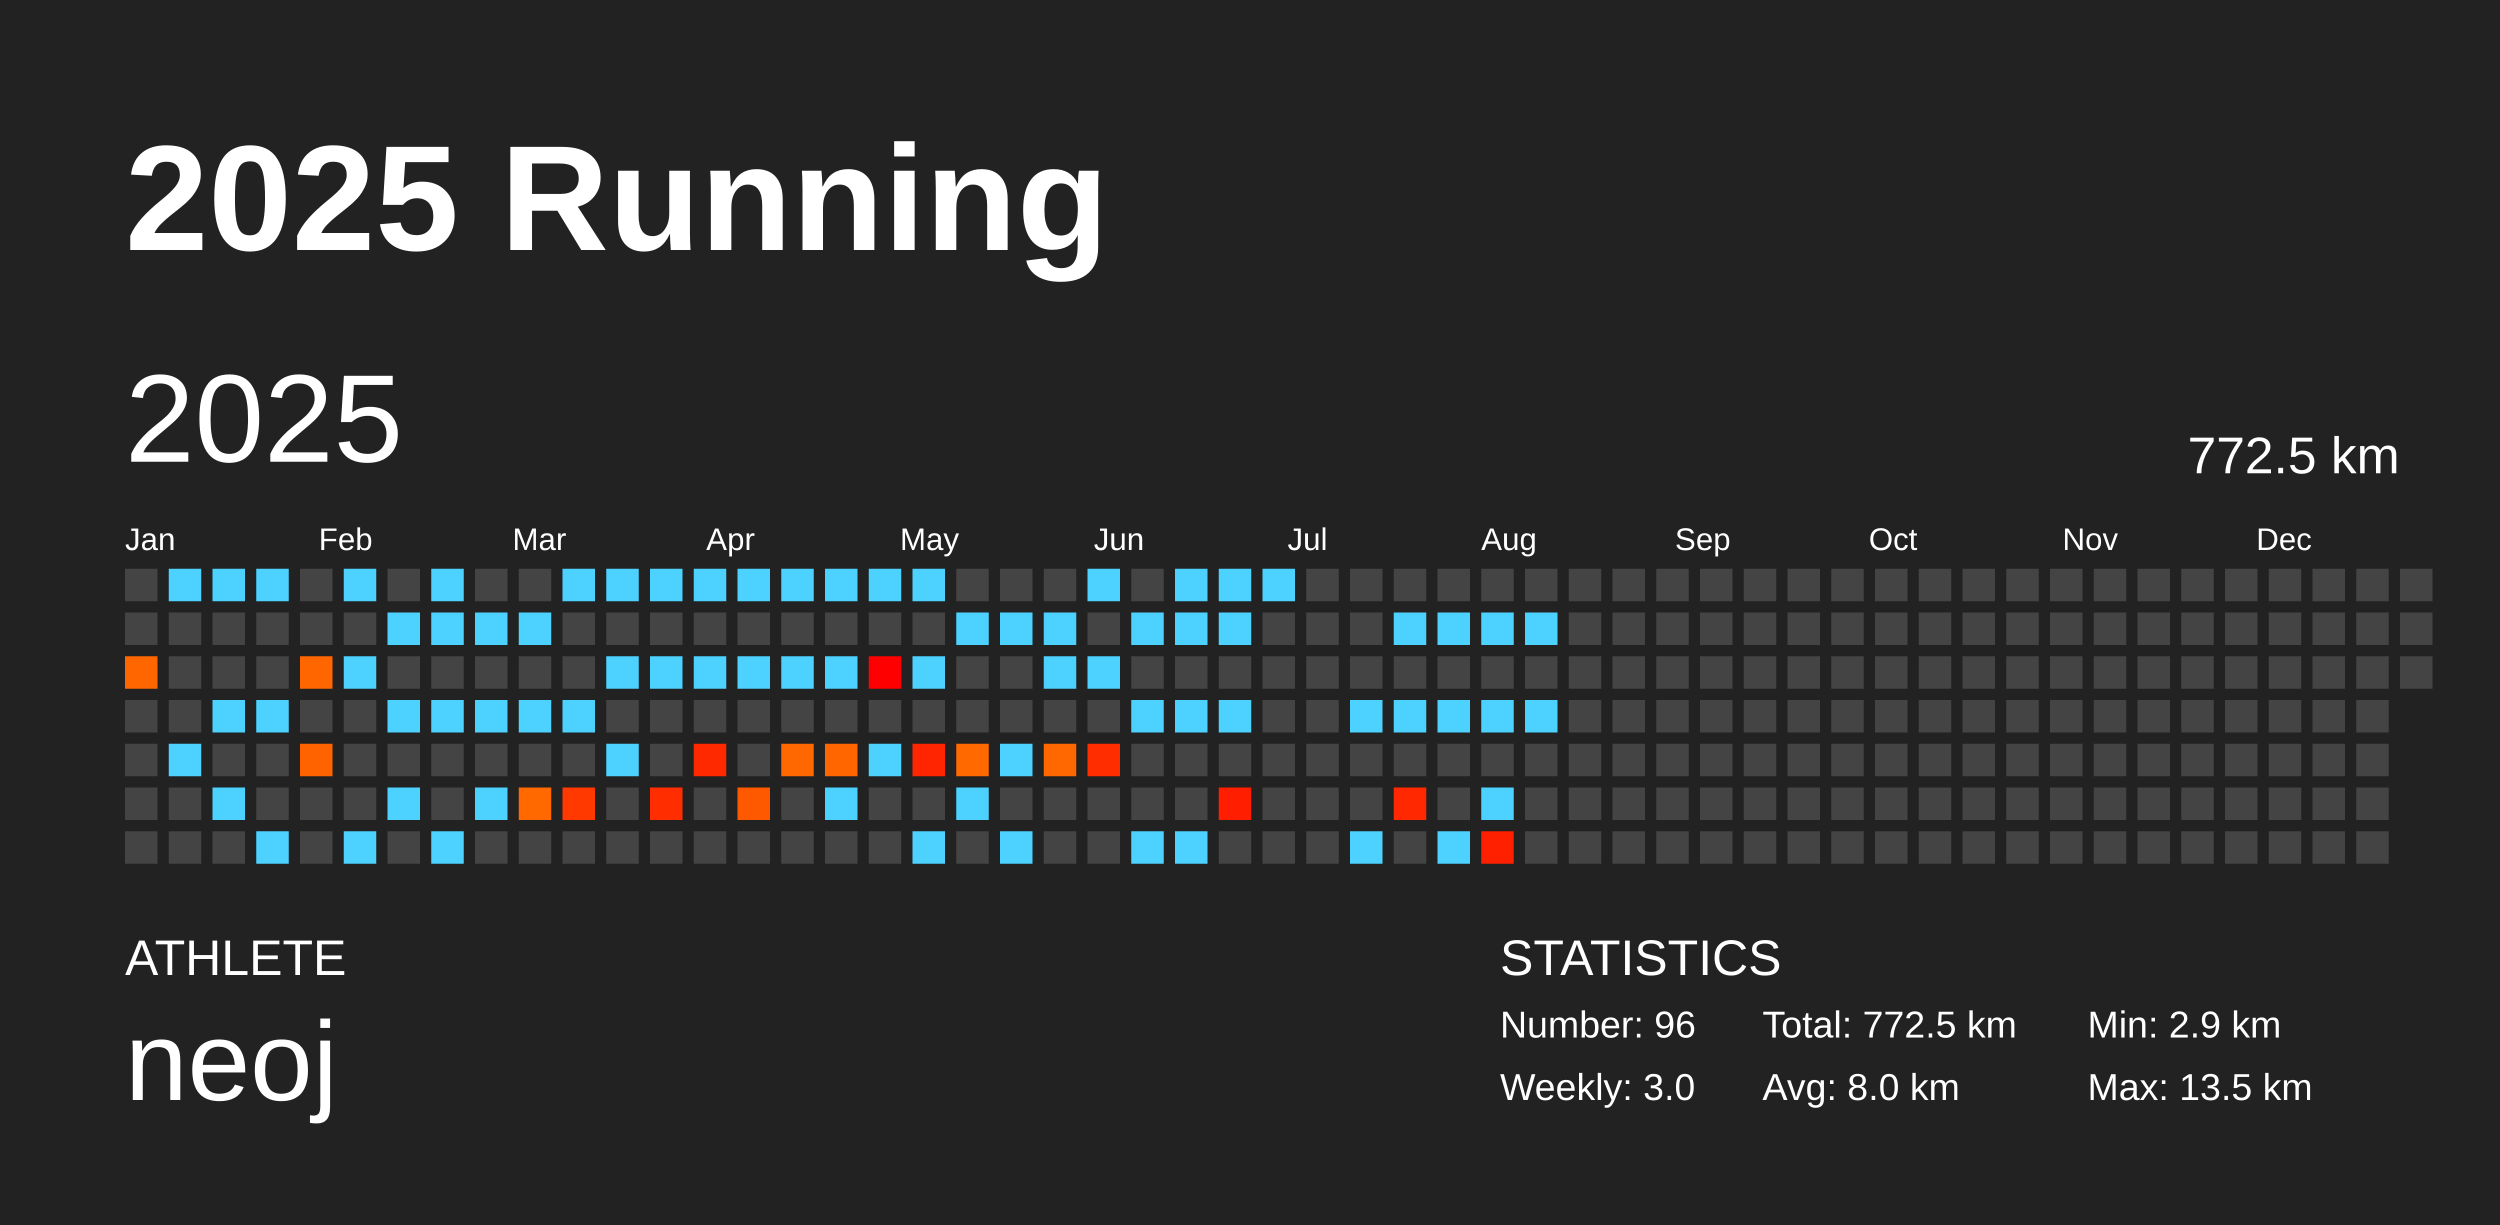
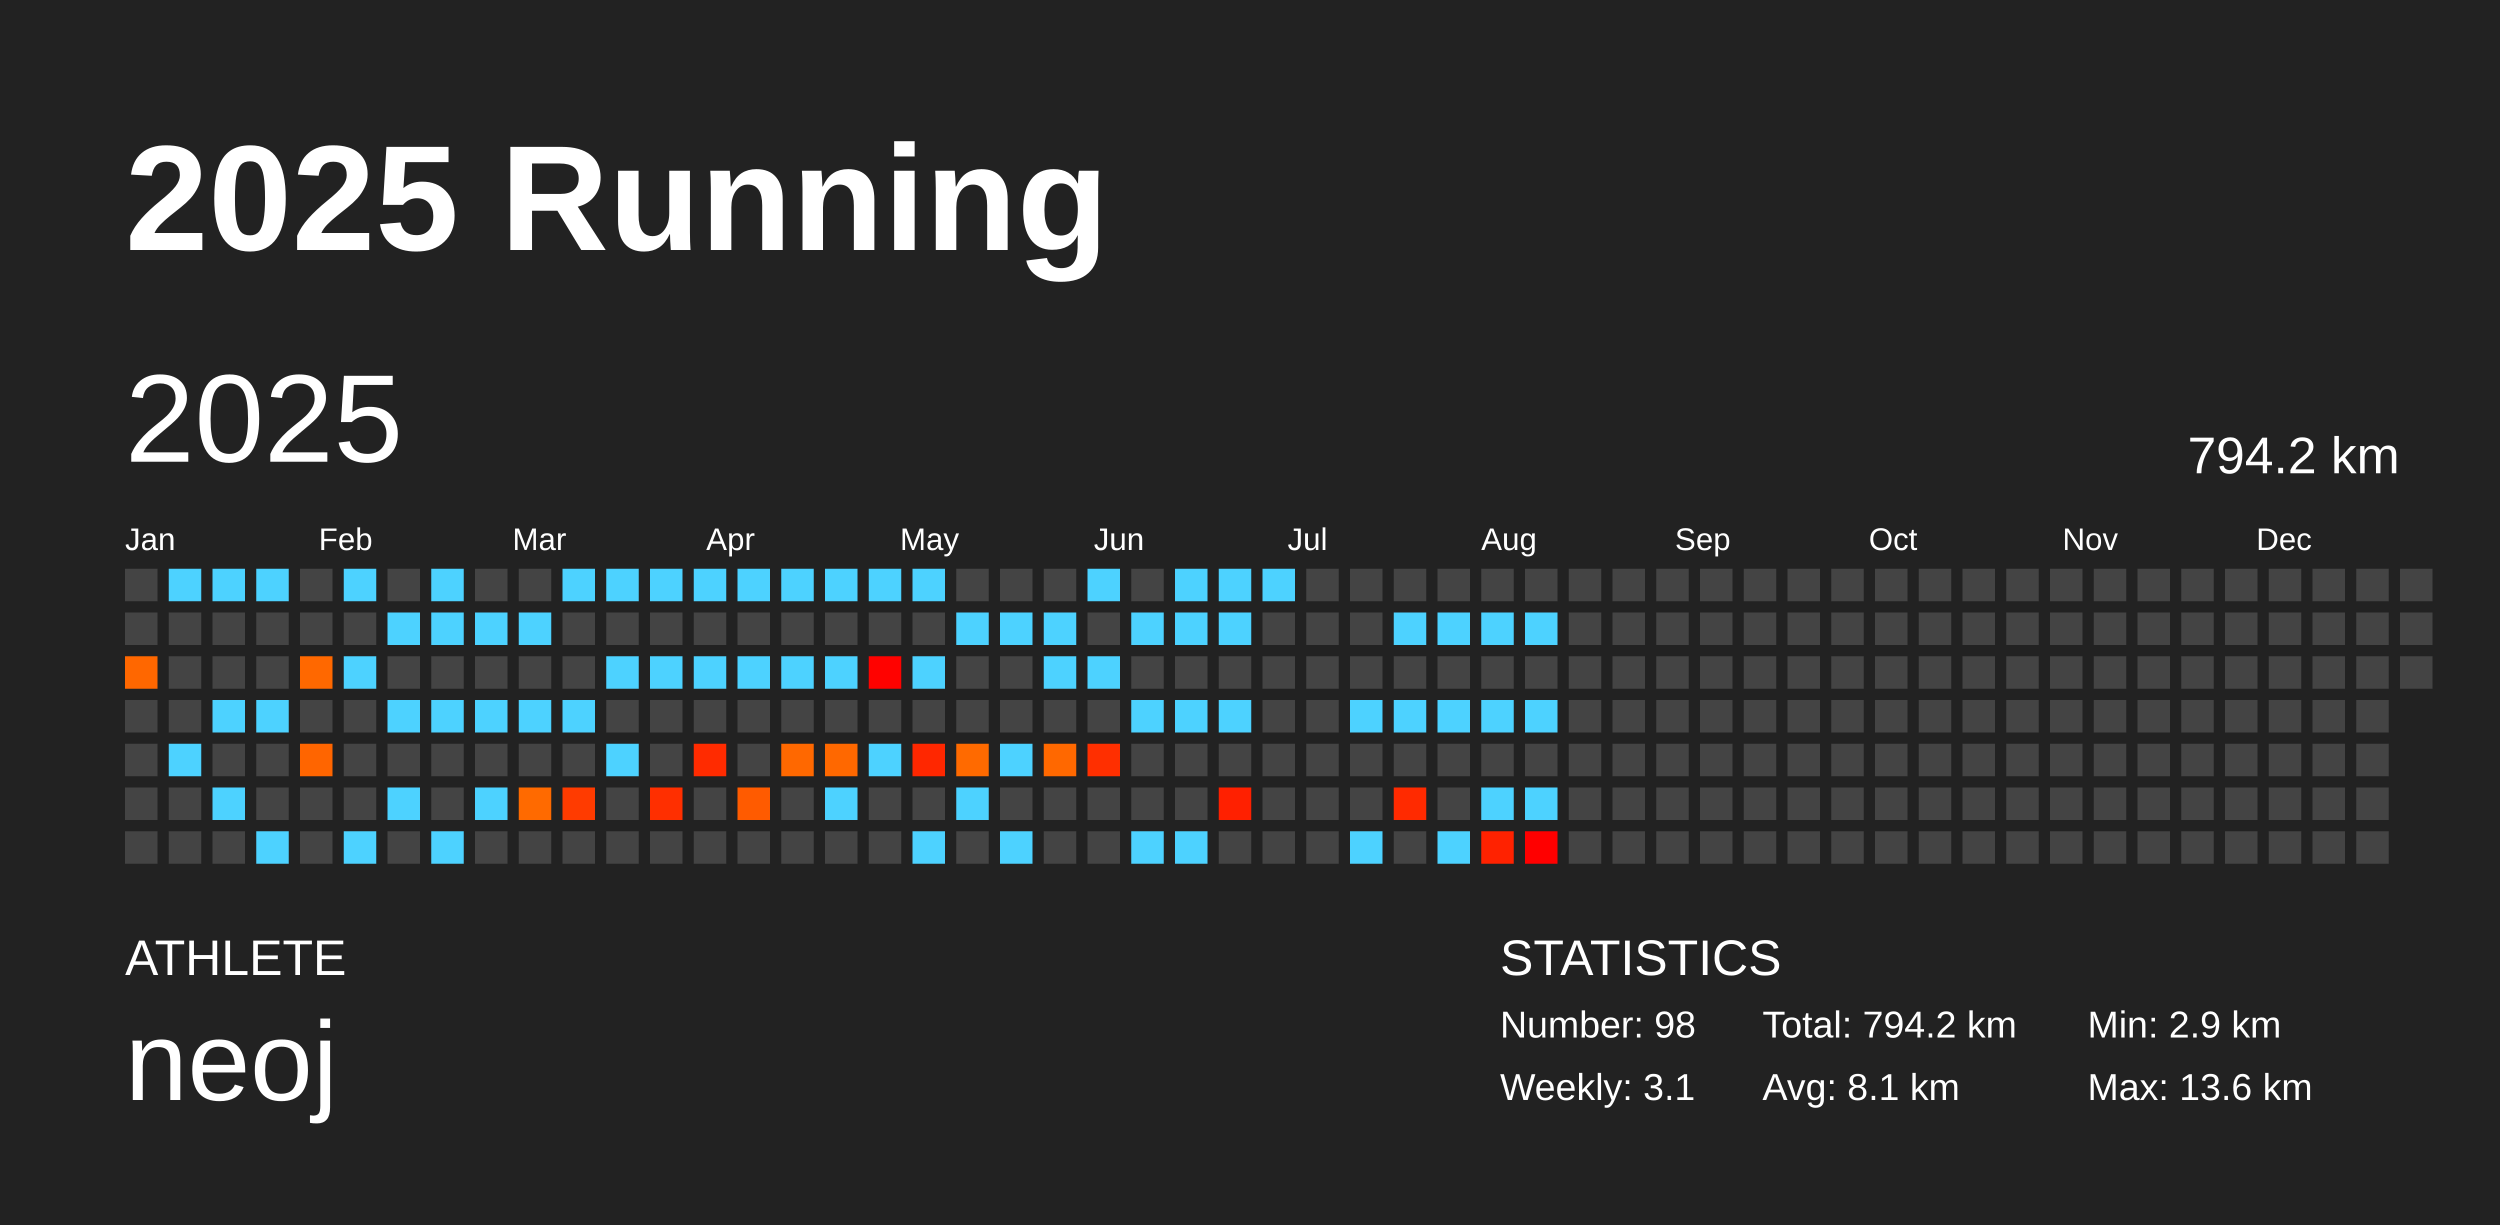
<svg xmlns="http://www.w3.org/2000/svg" baseProfile="full" height="98mm" version="1.1" viewBox="0,0,200,98" width="200mm">
  <defs />
  <rect fill="#222222" height="98" width="200" x="0" y="0" />
  <text fill="#FFFFFF" style="font-size:12px; font-family:Arial; font-weight:bold;" x="10" y="20">2025 Running</text>
  <text fill="#FFFFFF" style="font-size:4px; font-family:Arial" x="10" y="78">ATHLETE</text>
  <text fill="#FFFFFF" style="font-size:9px; font-family:Arial" x="10" y="88">neoj</text>
  <text fill="#FFFFFF" style="font-size:4px; font-family:Arial" x="120" y="78">STATISTICS</text>
-   <text fill="#FFFFFF" style="font-size:3px; font-family:Arial" x="120" y="83">Number: 96</text>
-   <text fill="#FFFFFF" style="font-size:3px; font-family:Arial" x="120" y="88">Weekly: 3.0</text>
-   <text fill="#FFFFFF" style="font-size:3px; font-family:Arial" x="141" y="83">Total: 772.5 km</text>
-   <text fill="#FFFFFF" style="font-size:3px; font-family:Arial" x="141" y="88">Avg: 8.0 km</text>
+   <text fill="#FFFFFF" style="font-size:3px; font-family:Arial" x="120" y="83">Number: 98</text>
+   <text fill="#FFFFFF" style="font-size:3px; font-family:Arial" x="120" y="88">Weekly: 3.1</text>
+   <text fill="#FFFFFF" style="font-size:3px; font-family:Arial" x="141" y="83">Total: 794.2 km</text>
+   <text fill="#FFFFFF" style="font-size:3px; font-family:Arial" x="141" y="88">Avg: 8.1 km</text>
  <text fill="#FFFFFF" style="font-size:3px; font-family:Arial" x="167" y="83">Min: 2.9 km</text>
-   <text fill="#FFFFFF" style="font-size:3px; font-family:Arial" x="167" y="88">Max: 13.5 km</text>
+   <text fill="#FFFFFF" style="font-size:3px; font-family:Arial" x="167" y="88">Max: 13.6 km</text>
  <text dominant-baseline="hanging" fill="#FFFFFF" style="font-size:10.0px; font-family:Arial;" x="10" y="30">2025</text>
-   <text dominant-baseline="hanging" fill="#FFFFFF" style="font-size:4.125px; font-family:Arial;" x="175" y="35">772.5 km</text>
+   <text dominant-baseline="hanging" fill="#FFFFFF" style="font-size:4.125px; font-family:Arial;" x="175" y="35">794.2 km</text>
  <text fill="#FFFFFF" style="font-size:2.5px; font-family:Arial" x="10.0" y="44">Jan</text>
  <text fill="#FFFFFF" style="font-size:2.5px; font-family:Arial" x="25.5" y="44">Feb</text>
  <text fill="#FFFFFF" style="font-size:2.5px; font-family:Arial" x="41.0" y="44">Mar</text>
  <text fill="#FFFFFF" style="font-size:2.5px; font-family:Arial" x="56.5" y="44">Apr</text>
  <text fill="#FFFFFF" style="font-size:2.5px; font-family:Arial" x="72.0" y="44">May</text>
  <text fill="#FFFFFF" style="font-size:2.5px; font-family:Arial" x="87.5" y="44">Jun</text>
  <text fill="#FFFFFF" style="font-size:2.5px; font-family:Arial" x="103.0" y="44">Jul</text>
  <text fill="#FFFFFF" style="font-size:2.5px; font-family:Arial" x="118.5" y="44">Aug</text>
  <text fill="#FFFFFF" style="font-size:2.5px; font-family:Arial" x="134.0" y="44">Sep</text>
  <text fill="#FFFFFF" style="font-size:2.5px; font-family:Arial" x="149.5" y="44">Oct</text>
  <text fill="#FFFFFF" style="font-size:2.5px; font-family:Arial" x="165.0" y="44">Nov</text>
  <text fill="#FFFFFF" style="font-size:2.5px; font-family:Arial" x="180.5" y="44">Dec</text>
  <rect fill="#444444" height="2.6" width="2.6" x="10.0" y="45.5" />
  <rect fill="#444444" height="2.6" width="2.6" x="10.0" y="49.0" />
-   <rect fill="#ff6600" height="2.6" width="2.6" x="10.0" y="52.5" />
+   <rect fill="#ff6700" height="2.6" width="2.6" x="10.0" y="52.5" />
  <rect fill="#444444" height="2.6" width="2.6" x="10.0" y="56.0" />
  <rect fill="#444444" height="2.6" width="2.6" x="10.0" y="59.5" />
  <rect fill="#444444" height="2.6" width="2.6" x="10.0" y="63.0" />
  <rect fill="#444444" height="2.6" width="2.6" x="10.0" y="66.5" />
  <rect fill="#4dd2ff" height="2.6" width="2.6" x="13.5" y="45.5" />
  <rect fill="#444444" height="2.6" width="2.6" x="13.5" y="49.0" />
  <rect fill="#444444" height="2.6" width="2.6" x="13.5" y="52.5" />
  <rect fill="#444444" height="2.6" width="2.6" x="13.5" y="56.0" />
  <rect fill="#4dd2ff" height="2.6" width="2.6" x="13.5" y="59.5" />
  <rect fill="#444444" height="2.6" width="2.6" x="13.5" y="63.0" />
  <rect fill="#444444" height="2.6" width="2.6" x="13.5" y="66.5" />
  <rect fill="#4dd2ff" height="2.6" width="2.6" x="17.0" y="45.5" />
  <rect fill="#444444" height="2.6" width="2.6" x="17.0" y="49.0" />
  <rect fill="#444444" height="2.6" width="2.6" x="17.0" y="52.5" />
  <rect fill="#4dd2ff" height="2.6" width="2.6" x="17.0" y="56.0" />
  <rect fill="#444444" height="2.6" width="2.6" x="17.0" y="59.5" />
  <rect fill="#4dd2ff" height="2.6" width="2.6" x="17.0" y="63.0" />
  <rect fill="#444444" height="2.6" width="2.6" x="17.0" y="66.5" />
  <rect fill="#4dd2ff" height="2.6" width="2.6" x="20.5" y="45.5" />
  <rect fill="#444444" height="2.6" width="2.6" x="20.5" y="49.0" />
  <rect fill="#444444" height="2.6" width="2.6" x="20.5" y="52.5" />
  <rect fill="#4dd2ff" height="2.6" width="2.6" x="20.5" y="56.0" />
  <rect fill="#444444" height="2.6" width="2.6" x="20.5" y="59.5" />
  <rect fill="#444444" height="2.6" width="2.6" x="20.5" y="63.0" />
  <rect fill="#4dd2ff" height="2.6" width="2.6" x="20.5" y="66.5" />
  <rect fill="#444444" height="2.6" width="2.6" x="24.0" y="45.5" />
  <rect fill="#444444" height="2.6" width="2.6" x="24.0" y="49.0" />
-   <rect fill="#ff6600" height="2.6" width="2.6" x="24.0" y="52.5" />
+   <rect fill="#ff6800" height="2.6" width="2.6" x="24.0" y="52.5" />
  <rect fill="#444444" height="2.6" width="2.6" x="24.0" y="56.0" />
-   <rect fill="#ff6300" height="2.6" width="2.6" x="24.0" y="59.5" />
+   <rect fill="#ff6500" height="2.6" width="2.6" x="24.0" y="59.5" />
  <rect fill="#444444" height="2.6" width="2.6" x="24.0" y="63.0" />
  <rect fill="#444444" height="2.6" width="2.6" x="24.0" y="66.5" />
  <rect fill="#4dd2ff" height="2.6" width="2.6" x="27.5" y="45.5" />
  <rect fill="#444444" height="2.6" width="2.6" x="27.5" y="49.0" />
  <rect fill="#4dd2ff" height="2.6" width="2.6" x="27.5" y="52.5" />
  <rect fill="#444444" height="2.6" width="2.6" x="27.5" y="56.0" />
  <rect fill="#444444" height="2.6" width="2.6" x="27.5" y="59.5" />
  <rect fill="#444444" height="2.6" width="2.6" x="27.5" y="63.0" />
  <rect fill="#4dd2ff" height="2.6" width="2.6" x="27.5" y="66.5" />
  <rect fill="#444444" height="2.6" width="2.6" x="31.0" y="45.5" />
  <rect fill="#4dd2ff" height="2.6" width="2.6" x="31.0" y="49.0" />
  <rect fill="#444444" height="2.6" width="2.6" x="31.0" y="52.5" />
  <rect fill="#4dd2ff" height="2.6" width="2.6" x="31.0" y="56.0" />
  <rect fill="#444444" height="2.6" width="2.6" x="31.0" y="59.5" />
  <rect fill="#4dd2ff" height="2.6" width="2.6" x="31.0" y="63.0" />
  <rect fill="#444444" height="2.6" width="2.6" x="31.0" y="66.5" />
  <rect fill="#4dd2ff" height="2.6" width="2.6" x="34.5" y="45.5" />
  <rect fill="#4dd2ff" height="2.6" width="2.6" x="34.5" y="49.0" />
  <rect fill="#444444" height="2.6" width="2.6" x="34.5" y="52.5" />
  <rect fill="#4dd2ff" height="2.6" width="2.6" x="34.5" y="56.0" />
  <rect fill="#444444" height="2.6" width="2.6" x="34.5" y="59.5" />
  <rect fill="#444444" height="2.6" width="2.6" x="34.5" y="63.0" />
  <rect fill="#4dd2ff" height="2.6" width="2.6" x="34.5" y="66.5" />
  <rect fill="#444444" height="2.6" width="2.6" x="38.0" y="45.5" />
  <rect fill="#4dd2ff" height="2.6" width="2.6" x="38.0" y="49.0" />
  <rect fill="#444444" height="2.6" width="2.6" x="38.0" y="52.5" />
  <rect fill="#4dd2ff" height="2.6" width="2.6" x="38.0" y="56.0" />
  <rect fill="#444444" height="2.6" width="2.6" x="38.0" y="59.5" />
  <rect fill="#4dd2ff" height="2.6" width="2.6" x="38.0" y="63.0" />
  <rect fill="#444444" height="2.6" width="2.6" x="38.0" y="66.5" />
  <rect fill="#444444" height="2.6" width="2.6" x="41.5" y="45.5" />
  <rect fill="#4dd2ff" height="2.6" width="2.6" x="41.5" y="49.0" />
  <rect fill="#444444" height="2.6" width="2.6" x="41.5" y="52.5" />
  <rect fill="#4dd2ff" height="2.6" width="2.6" x="41.5" y="56.0" />
  <rect fill="#444444" height="2.6" width="2.6" x="41.5" y="59.5" />
-   <rect fill="#ff6900" height="2.6" width="2.6" x="41.5" y="63.0" />
+   <rect fill="#ff6a00" height="2.6" width="2.6" x="41.5" y="63.0" />
  <rect fill="#444444" height="2.6" width="2.6" x="41.5" y="66.5" />
  <rect fill="#4dd2ff" height="2.6" width="2.6" x="45.0" y="45.5" />
  <rect fill="#444444" height="2.6" width="2.6" x="45.0" y="49.0" />
  <rect fill="#444444" height="2.6" width="2.6" x="45.0" y="52.5" />
  <rect fill="#4dd2ff" height="2.6" width="2.6" x="45.0" y="56.0" />
  <rect fill="#444444" height="2.6" width="2.6" x="45.0" y="59.5" />
-   <rect fill="#ff3900" height="2.6" width="2.6" x="45.0" y="63.0" />
+   <rect fill="#ff3b00" height="2.6" width="2.6" x="45.0" y="63.0" />
  <rect fill="#444444" height="2.6" width="2.6" x="45.0" y="66.5" />
  <rect fill="#4dd2ff" height="2.6" width="2.6" x="48.5" y="45.5" />
  <rect fill="#444444" height="2.6" width="2.6" x="48.5" y="49.0" />
  <rect fill="#4dd2ff" height="2.6" width="2.6" x="48.5" y="52.5" />
  <rect fill="#444444" height="2.6" width="2.6" x="48.5" y="56.0" />
  <rect fill="#4dd2ff" height="2.6" width="2.6" x="48.5" y="59.5" />
  <rect fill="#444444" height="2.6" width="2.6" x="48.5" y="63.0" />
  <rect fill="#444444" height="2.6" width="2.6" x="48.5" y="66.5" />
  <rect fill="#4dd2ff" height="2.6" width="2.6" x="52.0" y="45.5" />
  <rect fill="#444444" height="2.6" width="2.6" x="52.0" y="49.0" />
  <rect fill="#4dd2ff" height="2.6" width="2.6" x="52.0" y="52.5" />
  <rect fill="#444444" height="2.6" width="2.6" x="52.0" y="56.0" />
  <rect fill="#444444" height="2.6" width="2.6" x="52.0" y="59.5" />
-   <rect fill="#ff2d00" height="2.6" width="2.6" x="52.0" y="63.0" />
+   <rect fill="#ff2f00" height="2.6" width="2.6" x="52.0" y="63.0" />
  <rect fill="#444444" height="2.6" width="2.6" x="52.0" y="66.5" />
  <rect fill="#4dd2ff" height="2.6" width="2.6" x="55.5" y="45.5" />
  <rect fill="#444444" height="2.6" width="2.6" x="55.5" y="49.0" />
  <rect fill="#4dd2ff" height="2.6" width="2.6" x="55.5" y="52.5" />
  <rect fill="#444444" height="2.6" width="2.6" x="55.5" y="56.0" />
-   <rect fill="#ff2900" height="2.6" width="2.6" x="55.5" y="59.5" />
+   <rect fill="#ff2b00" height="2.6" width="2.6" x="55.5" y="59.5" />
  <rect fill="#444444" height="2.6" width="2.6" x="55.5" y="63.0" />
  <rect fill="#444444" height="2.6" width="2.6" x="55.5" y="66.5" />
  <rect fill="#4dd2ff" height="2.6" width="2.6" x="59.0" y="45.5" />
  <rect fill="#444444" height="2.6" width="2.6" x="59.0" y="49.0" />
  <rect fill="#4dd2ff" height="2.6" width="2.6" x="59.0" y="52.5" />
  <rect fill="#444444" height="2.6" width="2.6" x="59.0" y="56.0" />
  <rect fill="#444444" height="2.6" width="2.6" x="59.0" y="59.5" />
-   <rect fill="#ff5900" height="2.6" width="2.6" x="59.0" y="63.0" />
+   <rect fill="#ff5b00" height="2.6" width="2.6" x="59.0" y="63.0" />
  <rect fill="#444444" height="2.6" width="2.6" x="59.0" y="66.5" />
  <rect fill="#4dd2ff" height="2.6" width="2.6" x="62.5" y="45.5" />
  <rect fill="#444444" height="2.6" width="2.6" x="62.5" y="49.0" />
  <rect fill="#4dd2ff" height="2.6" width="2.6" x="62.5" y="52.5" />
  <rect fill="#444444" height="2.6" width="2.6" x="62.5" y="56.0" />
-   <rect fill="#ff6700" height="2.6" width="2.6" x="62.5" y="59.5" />
+   <rect fill="#ff6800" height="2.6" width="2.6" x="62.5" y="59.5" />
  <rect fill="#444444" height="2.6" width="2.6" x="62.5" y="63.0" />
  <rect fill="#444444" height="2.6" width="2.6" x="62.5" y="66.5" />
  <rect fill="#4dd2ff" height="2.6" width="2.6" x="66.0" y="45.5" />
  <rect fill="#444444" height="2.6" width="2.6" x="66.0" y="49.0" />
  <rect fill="#4dd2ff" height="2.6" width="2.6" x="66.0" y="52.5" />
  <rect fill="#444444" height="2.6" width="2.6" x="66.0" y="56.0" />
-   <rect fill="#ff6600" height="2.6" width="2.6" x="66.0" y="59.5" />
+   <rect fill="#ff6800" height="2.6" width="2.6" x="66.0" y="59.5" />
  <rect fill="#4dd2ff" height="2.6" width="2.6" x="66.0" y="63.0" />
  <rect fill="#444444" height="2.6" width="2.6" x="66.0" y="66.5" />
  <rect fill="#4dd2ff" height="2.6" width="2.6" x="69.5" y="45.5" />
  <rect fill="#444444" height="2.6" width="2.6" x="69.5" y="49.0" />
-   <rect fill="#ff0000" height="2.6" width="2.6" x="69.5" y="52.5" />
+   <rect fill="#ff0200" height="2.6" width="2.6" x="69.5" y="52.5" />
  <rect fill="#444444" height="2.6" width="2.6" x="69.5" y="56.0" />
  <rect fill="#4dd2ff" height="2.6" width="2.6" x="69.5" y="59.5" />
  <rect fill="#444444" height="2.6" width="2.6" x="69.5" y="63.0" />
  <rect fill="#444444" height="2.6" width="2.6" x="69.5" y="66.5" />
  <rect fill="#4dd2ff" height="2.6" width="2.6" x="73.0" y="45.5" />
  <rect fill="#444444" height="2.6" width="2.6" x="73.0" y="49.0" />
  <rect fill="#4dd2ff" height="2.6" width="2.6" x="73.0" y="52.5" />
  <rect fill="#444444" height="2.6" width="2.6" x="73.0" y="56.0" />
-   <rect fill="#ff2500" height="2.6" width="2.6" x="73.0" y="59.5" />
+   <rect fill="#ff2700" height="2.6" width="2.6" x="73.0" y="59.5" />
  <rect fill="#444444" height="2.6" width="2.6" x="73.0" y="63.0" />
  <rect fill="#4dd2ff" height="2.6" width="2.6" x="73.0" y="66.5" />
  <rect fill="#444444" height="2.6" width="2.6" x="76.5" y="45.5" />
  <rect fill="#4dd2ff" height="2.6" width="2.6" x="76.5" y="49.0" />
  <rect fill="#444444" height="2.6" width="2.6" x="76.5" y="52.5" />
  <rect fill="#444444" height="2.6" width="2.6" x="76.5" y="56.0" />
-   <rect fill="#ff6900" height="2.6" width="2.6" x="76.5" y="59.5" />
+   <rect fill="#ff6a00" height="2.6" width="2.6" x="76.5" y="59.5" />
  <rect fill="#4dd2ff" height="2.6" width="2.6" x="76.5" y="63.0" />
  <rect fill="#444444" height="2.6" width="2.6" x="76.5" y="66.5" />
  <rect fill="#444444" height="2.6" width="2.6" x="80.0" y="45.5" />
  <rect fill="#4dd2ff" height="2.6" width="2.6" x="80.0" y="49.0" />
  <rect fill="#444444" height="2.6" width="2.6" x="80.0" y="52.5" />
  <rect fill="#444444" height="2.6" width="2.6" x="80.0" y="56.0" />
  <rect fill="#4dd2ff" height="2.6" width="2.6" x="80.0" y="59.5" />
  <rect fill="#444444" height="2.6" width="2.6" x="80.0" y="63.0" />
  <rect fill="#4dd2ff" height="2.6" width="2.6" x="80.0" y="66.5" />
  <rect fill="#444444" height="2.6" width="2.6" x="83.5" y="45.5" />
  <rect fill="#4dd2ff" height="2.6" width="2.6" x="83.5" y="49.0" />
  <rect fill="#4dd2ff" height="2.6" width="2.6" x="83.5" y="52.5" />
  <rect fill="#444444" height="2.6" width="2.6" x="83.5" y="56.0" />
-   <rect fill="#ff6700" height="2.6" width="2.6" x="83.5" y="59.5" />
+   <rect fill="#ff6800" height="2.6" width="2.6" x="83.5" y="59.5" />
  <rect fill="#444444" height="2.6" width="2.6" x="83.5" y="63.0" />
  <rect fill="#444444" height="2.6" width="2.6" x="83.5" y="66.5" />
  <rect fill="#4dd2ff" height="2.6" width="2.6" x="87.0" y="45.5" />
  <rect fill="#444444" height="2.6" width="2.6" x="87.0" y="49.0" />
  <rect fill="#4dd2ff" height="2.6" width="2.6" x="87.0" y="52.5" />
  <rect fill="#444444" height="2.6" width="2.6" x="87.0" y="56.0" />
-   <rect fill="#ff2d00" height="2.6" width="2.6" x="87.0" y="59.5" />
+   <rect fill="#ff2f00" height="2.6" width="2.6" x="87.0" y="59.5" />
  <rect fill="#444444" height="2.6" width="2.6" x="87.0" y="63.0" />
  <rect fill="#444444" height="2.6" width="2.6" x="87.0" y="66.5" />
  <rect fill="#444444" height="2.6" width="2.6" x="90.5" y="45.5" />
  <rect fill="#4dd2ff" height="2.6" width="2.6" x="90.5" y="49.0" />
  <rect fill="#444444" height="2.6" width="2.6" x="90.5" y="52.5" />
  <rect fill="#4dd2ff" height="2.6" width="2.6" x="90.5" y="56.0" />
  <rect fill="#444444" height="2.6" width="2.6" x="90.5" y="59.5" />
  <rect fill="#444444" height="2.6" width="2.6" x="90.5" y="63.0" />
  <rect fill="#4dd2ff" height="2.6" width="2.6" x="90.5" y="66.5" />
  <rect fill="#4dd2ff" height="2.6" width="2.6" x="94.0" y="45.5" />
  <rect fill="#4dd2ff" height="2.6" width="2.6" x="94.0" y="49.0" />
  <rect fill="#444444" height="2.6" width="2.6" x="94.0" y="52.5" />
  <rect fill="#4dd2ff" height="2.6" width="2.6" x="94.0" y="56.0" />
  <rect fill="#444444" height="2.6" width="2.6" x="94.0" y="59.5" />
  <rect fill="#444444" height="2.6" width="2.6" x="94.0" y="63.0" />
  <rect fill="#4dd2ff" height="2.6" width="2.6" x="94.0" y="66.5" />
  <rect fill="#4dd2ff" height="2.6" width="2.6" x="97.5" y="45.5" />
  <rect fill="#4dd2ff" height="2.6" width="2.6" x="97.5" y="49.0" />
  <rect fill="#444444" height="2.6" width="2.6" x="97.5" y="52.5" />
  <rect fill="#4dd2ff" height="2.6" width="2.6" x="97.5" y="56.0" />
  <rect fill="#444444" height="2.6" width="2.6" x="97.5" y="59.5" />
-   <rect fill="#ff1e00" height="2.6" width="2.6" x="97.5" y="63.0" />
+   <rect fill="#ff2000" height="2.6" width="2.6" x="97.5" y="63.0" />
  <rect fill="#444444" height="2.6" width="2.6" x="97.5" y="66.5" />
  <rect fill="#4dd2ff" height="2.6" width="2.6" x="101.0" y="45.5" />
  <rect fill="#444444" height="2.6" width="2.6" x="101.0" y="49.0" />
  <rect fill="#444444" height="2.6" width="2.6" x="101.0" y="52.5" />
  <rect fill="#444444" height="2.6" width="2.6" x="101.0" y="56.0" />
  <rect fill="#444444" height="2.6" width="2.6" x="101.0" y="59.5" />
  <rect fill="#444444" height="2.6" width="2.6" x="101.0" y="63.0" />
  <rect fill="#444444" height="2.6" width="2.6" x="101.0" y="66.5" />
  <rect fill="#444444" height="2.6" width="2.6" x="104.5" y="45.5" />
  <rect fill="#444444" height="2.6" width="2.6" x="104.5" y="49.0" />
  <rect fill="#444444" height="2.6" width="2.6" x="104.5" y="52.5" />
  <rect fill="#444444" height="2.6" width="2.6" x="104.5" y="56.0" />
  <rect fill="#444444" height="2.6" width="2.6" x="104.5" y="59.5" />
  <rect fill="#444444" height="2.6" width="2.6" x="104.5" y="63.0" />
  <rect fill="#444444" height="2.6" width="2.6" x="104.5" y="66.5" />
  <rect fill="#444444" height="2.6" width="2.6" x="108.0" y="45.5" />
  <rect fill="#444444" height="2.6" width="2.6" x="108.0" y="49.0" />
  <rect fill="#444444" height="2.6" width="2.6" x="108.0" y="52.5" />
  <rect fill="#4dd2ff" height="2.6" width="2.6" x="108.0" y="56.0" />
  <rect fill="#444444" height="2.6" width="2.6" x="108.0" y="59.5" />
  <rect fill="#444444" height="2.6" width="2.6" x="108.0" y="63.0" />
  <rect fill="#4dd2ff" height="2.6" width="2.6" x="108.0" y="66.5" />
  <rect fill="#444444" height="2.6" width="2.6" x="111.5" y="45.5" />
  <rect fill="#4dd2ff" height="2.6" width="2.6" x="111.5" y="49.0" />
  <rect fill="#444444" height="2.6" width="2.6" x="111.5" y="52.5" />
  <rect fill="#4dd2ff" height="2.6" width="2.6" x="111.5" y="56.0" />
  <rect fill="#444444" height="2.6" width="2.6" x="111.5" y="59.5" />
-   <rect fill="#ff2800" height="2.6" width="2.6" x="111.5" y="63.0" />
+   <rect fill="#ff2a00" height="2.6" width="2.6" x="111.5" y="63.0" />
  <rect fill="#444444" height="2.6" width="2.6" x="111.5" y="66.5" />
  <rect fill="#444444" height="2.6" width="2.6" x="115.0" y="45.5" />
  <rect fill="#4dd2ff" height="2.6" width="2.6" x="115.0" y="49.0" />
  <rect fill="#444444" height="2.6" width="2.6" x="115.0" y="52.5" />
  <rect fill="#4dd2ff" height="2.6" width="2.6" x="115.0" y="56.0" />
  <rect fill="#444444" height="2.6" width="2.6" x="115.0" y="59.5" />
  <rect fill="#444444" height="2.6" width="2.6" x="115.0" y="63.0" />
  <rect fill="#4dd2ff" height="2.6" width="2.6" x="115.0" y="66.5" />
  <rect fill="#444444" height="2.6" width="2.6" x="118.5" y="45.5" />
  <rect fill="#4dd2ff" height="2.6" width="2.6" x="118.5" y="49.0" />
  <rect fill="#444444" height="2.6" width="2.6" x="118.5" y="52.5" />
  <rect fill="#4dd2ff" height="2.6" width="2.6" x="118.5" y="56.0" />
  <rect fill="#444444" height="2.6" width="2.6" x="118.5" y="59.5" />
  <rect fill="#4dd2ff" height="2.6" width="2.6" x="118.5" y="63.0" />
-   <rect fill="#ff2000" height="2.6" width="2.6" x="118.5" y="66.5" />
+   <rect fill="#ff2200" height="2.6" width="2.6" x="118.5" y="66.5" />
  <rect fill="#444444" height="2.6" width="2.6" x="122.0" y="45.5" />
  <rect fill="#4dd2ff" height="2.6" width="2.6" x="122.0" y="49.0" />
  <rect fill="#444444" height="2.6" width="2.6" x="122.0" y="52.5" />
  <rect fill="#4dd2ff" height="2.6" width="2.6" x="122.0" y="56.0" />
  <rect fill="#444444" height="2.6" width="2.6" x="122.0" y="59.5" />
-   <rect fill="#444444" height="2.6" width="2.6" x="122.0" y="63.0" />
-   <rect fill="#444444" height="2.6" width="2.6" x="122.0" y="66.5" />
+   <rect fill="#4dd2ff" height="2.6" width="2.6" x="122.0" y="63.0" />
+   <rect fill="#ff0000" height="2.6" width="2.6" x="122.0" y="66.5" />
  <rect fill="#444444" height="2.6" width="2.6" x="125.5" y="45.5" />
  <rect fill="#444444" height="2.6" width="2.6" x="125.5" y="49.0" />
  <rect fill="#444444" height="2.6" width="2.6" x="125.5" y="52.5" />
  <rect fill="#444444" height="2.6" width="2.6" x="125.5" y="56.0" />
  <rect fill="#444444" height="2.6" width="2.6" x="125.5" y="59.5" />
  <rect fill="#444444" height="2.6" width="2.6" x="125.5" y="63.0" />
  <rect fill="#444444" height="2.6" width="2.6" x="125.5" y="66.5" />
  <rect fill="#444444" height="2.6" width="2.6" x="129.0" y="45.5" />
  <rect fill="#444444" height="2.6" width="2.6" x="129.0" y="49.0" />
  <rect fill="#444444" height="2.6" width="2.6" x="129.0" y="52.5" />
  <rect fill="#444444" height="2.6" width="2.6" x="129.0" y="56.0" />
  <rect fill="#444444" height="2.6" width="2.6" x="129.0" y="59.5" />
  <rect fill="#444444" height="2.6" width="2.6" x="129.0" y="63.0" />
  <rect fill="#444444" height="2.6" width="2.6" x="129.0" y="66.5" />
  <rect fill="#444444" height="2.6" width="2.6" x="132.5" y="45.5" />
  <rect fill="#444444" height="2.6" width="2.6" x="132.5" y="49.0" />
  <rect fill="#444444" height="2.6" width="2.6" x="132.5" y="52.5" />
  <rect fill="#444444" height="2.6" width="2.6" x="132.5" y="56.0" />
  <rect fill="#444444" height="2.6" width="2.6" x="132.5" y="59.5" />
  <rect fill="#444444" height="2.6" width="2.6" x="132.5" y="63.0" />
  <rect fill="#444444" height="2.6" width="2.6" x="132.5" y="66.5" />
  <rect fill="#444444" height="2.6" width="2.6" x="136.0" y="45.5" />
  <rect fill="#444444" height="2.6" width="2.6" x="136.0" y="49.0" />
  <rect fill="#444444" height="2.6" width="2.6" x="136.0" y="52.5" />
  <rect fill="#444444" height="2.6" width="2.6" x="136.0" y="56.0" />
  <rect fill="#444444" height="2.6" width="2.6" x="136.0" y="59.5" />
  <rect fill="#444444" height="2.6" width="2.6" x="136.0" y="63.0" />
  <rect fill="#444444" height="2.6" width="2.6" x="136.0" y="66.5" />
  <rect fill="#444444" height="2.6" width="2.6" x="139.5" y="45.5" />
  <rect fill="#444444" height="2.6" width="2.6" x="139.5" y="49.0" />
  <rect fill="#444444" height="2.6" width="2.6" x="139.5" y="52.5" />
  <rect fill="#444444" height="2.6" width="2.6" x="139.5" y="56.0" />
  <rect fill="#444444" height="2.6" width="2.6" x="139.5" y="59.5" />
  <rect fill="#444444" height="2.6" width="2.6" x="139.5" y="63.0" />
  <rect fill="#444444" height="2.6" width="2.6" x="139.5" y="66.5" />
  <rect fill="#444444" height="2.6" width="2.6" x="143.0" y="45.5" />
  <rect fill="#444444" height="2.6" width="2.6" x="143.0" y="49.0" />
  <rect fill="#444444" height="2.6" width="2.6" x="143.0" y="52.5" />
  <rect fill="#444444" height="2.6" width="2.6" x="143.0" y="56.0" />
  <rect fill="#444444" height="2.6" width="2.6" x="143.0" y="59.5" />
  <rect fill="#444444" height="2.6" width="2.6" x="143.0" y="63.0" />
  <rect fill="#444444" height="2.6" width="2.6" x="143.0" y="66.5" />
  <rect fill="#444444" height="2.6" width="2.6" x="146.5" y="45.5" />
  <rect fill="#444444" height="2.6" width="2.6" x="146.5" y="49.0" />
  <rect fill="#444444" height="2.6" width="2.6" x="146.5" y="52.5" />
  <rect fill="#444444" height="2.6" width="2.6" x="146.5" y="56.0" />
  <rect fill="#444444" height="2.6" width="2.6" x="146.5" y="59.5" />
  <rect fill="#444444" height="2.6" width="2.6" x="146.5" y="63.0" />
  <rect fill="#444444" height="2.6" width="2.6" x="146.5" y="66.5" />
  <rect fill="#444444" height="2.6" width="2.6" x="150.0" y="45.5" />
  <rect fill="#444444" height="2.6" width="2.6" x="150.0" y="49.0" />
  <rect fill="#444444" height="2.6" width="2.6" x="150.0" y="52.5" />
  <rect fill="#444444" height="2.6" width="2.6" x="150.0" y="56.0" />
  <rect fill="#444444" height="2.6" width="2.6" x="150.0" y="59.5" />
  <rect fill="#444444" height="2.6" width="2.6" x="150.0" y="63.0" />
  <rect fill="#444444" height="2.6" width="2.6" x="150.0" y="66.5" />
  <rect fill="#444444" height="2.6" width="2.6" x="153.5" y="45.5" />
  <rect fill="#444444" height="2.6" width="2.6" x="153.5" y="49.0" />
  <rect fill="#444444" height="2.6" width="2.6" x="153.5" y="52.5" />
  <rect fill="#444444" height="2.6" width="2.6" x="153.5" y="56.0" />
  <rect fill="#444444" height="2.6" width="2.6" x="153.5" y="59.5" />
  <rect fill="#444444" height="2.6" width="2.6" x="153.5" y="63.0" />
  <rect fill="#444444" height="2.6" width="2.6" x="153.5" y="66.5" />
  <rect fill="#444444" height="2.6" width="2.6" x="157.0" y="45.5" />
  <rect fill="#444444" height="2.6" width="2.6" x="157.0" y="49.0" />
  <rect fill="#444444" height="2.6" width="2.6" x="157.0" y="52.5" />
  <rect fill="#444444" height="2.6" width="2.6" x="157.0" y="56.0" />
  <rect fill="#444444" height="2.6" width="2.6" x="157.0" y="59.5" />
  <rect fill="#444444" height="2.6" width="2.6" x="157.0" y="63.0" />
  <rect fill="#444444" height="2.6" width="2.6" x="157.0" y="66.5" />
  <rect fill="#444444" height="2.6" width="2.6" x="160.5" y="45.5" />
  <rect fill="#444444" height="2.6" width="2.6" x="160.5" y="49.0" />
  <rect fill="#444444" height="2.6" width="2.6" x="160.5" y="52.5" />
  <rect fill="#444444" height="2.6" width="2.6" x="160.5" y="56.0" />
  <rect fill="#444444" height="2.6" width="2.6" x="160.5" y="59.5" />
  <rect fill="#444444" height="2.6" width="2.6" x="160.5" y="63.0" />
  <rect fill="#444444" height="2.6" width="2.6" x="160.5" y="66.5" />
  <rect fill="#444444" height="2.6" width="2.6" x="164.0" y="45.5" />
  <rect fill="#444444" height="2.6" width="2.6" x="164.0" y="49.0" />
  <rect fill="#444444" height="2.6" width="2.6" x="164.0" y="52.5" />
  <rect fill="#444444" height="2.6" width="2.6" x="164.0" y="56.0" />
  <rect fill="#444444" height="2.6" width="2.6" x="164.0" y="59.5" />
  <rect fill="#444444" height="2.6" width="2.6" x="164.0" y="63.0" />
  <rect fill="#444444" height="2.6" width="2.6" x="164.0" y="66.5" />
  <rect fill="#444444" height="2.6" width="2.6" x="167.5" y="45.5" />
  <rect fill="#444444" height="2.6" width="2.6" x="167.5" y="49.0" />
  <rect fill="#444444" height="2.6" width="2.6" x="167.5" y="52.5" />
  <rect fill="#444444" height="2.6" width="2.6" x="167.5" y="56.0" />
  <rect fill="#444444" height="2.6" width="2.6" x="167.5" y="59.5" />
  <rect fill="#444444" height="2.6" width="2.6" x="167.5" y="63.0" />
  <rect fill="#444444" height="2.6" width="2.6" x="167.5" y="66.5" />
  <rect fill="#444444" height="2.6" width="2.6" x="171.0" y="45.5" />
  <rect fill="#444444" height="2.6" width="2.6" x="171.0" y="49.0" />
  <rect fill="#444444" height="2.6" width="2.6" x="171.0" y="52.5" />
  <rect fill="#444444" height="2.6" width="2.6" x="171.0" y="56.0" />
  <rect fill="#444444" height="2.6" width="2.6" x="171.0" y="59.5" />
  <rect fill="#444444" height="2.6" width="2.6" x="171.0" y="63.0" />
  <rect fill="#444444" height="2.6" width="2.6" x="171.0" y="66.5" />
  <rect fill="#444444" height="2.6" width="2.6" x="174.5" y="45.5" />
  <rect fill="#444444" height="2.6" width="2.6" x="174.5" y="49.0" />
  <rect fill="#444444" height="2.6" width="2.6" x="174.5" y="52.5" />
  <rect fill="#444444" height="2.6" width="2.6" x="174.5" y="56.0" />
  <rect fill="#444444" height="2.6" width="2.6" x="174.5" y="59.5" />
  <rect fill="#444444" height="2.6" width="2.6" x="174.5" y="63.0" />
  <rect fill="#444444" height="2.6" width="2.6" x="174.5" y="66.5" />
  <rect fill="#444444" height="2.6" width="2.6" x="178.0" y="45.5" />
  <rect fill="#444444" height="2.6" width="2.6" x="178.0" y="49.0" />
  <rect fill="#444444" height="2.6" width="2.6" x="178.0" y="52.5" />
  <rect fill="#444444" height="2.6" width="2.6" x="178.0" y="56.0" />
  <rect fill="#444444" height="2.6" width="2.6" x="178.0" y="59.5" />
  <rect fill="#444444" height="2.6" width="2.6" x="178.0" y="63.0" />
  <rect fill="#444444" height="2.6" width="2.6" x="178.0" y="66.5" />
  <rect fill="#444444" height="2.6" width="2.6" x="181.5" y="45.5" />
  <rect fill="#444444" height="2.6" width="2.6" x="181.5" y="49.0" />
  <rect fill="#444444" height="2.6" width="2.6" x="181.5" y="52.5" />
  <rect fill="#444444" height="2.6" width="2.6" x="181.5" y="56.0" />
  <rect fill="#444444" height="2.6" width="2.6" x="181.5" y="59.5" />
  <rect fill="#444444" height="2.6" width="2.6" x="181.5" y="63.0" />
  <rect fill="#444444" height="2.6" width="2.6" x="181.5" y="66.5" />
  <rect fill="#444444" height="2.6" width="2.6" x="185.0" y="45.5" />
  <rect fill="#444444" height="2.6" width="2.6" x="185.0" y="49.0" />
  <rect fill="#444444" height="2.6" width="2.6" x="185.0" y="52.5" />
  <rect fill="#444444" height="2.6" width="2.6" x="185.0" y="56.0" />
  <rect fill="#444444" height="2.6" width="2.6" x="185.0" y="59.5" />
  <rect fill="#444444" height="2.6" width="2.6" x="185.0" y="63.0" />
  <rect fill="#444444" height="2.6" width="2.6" x="185.0" y="66.5" />
  <rect fill="#444444" height="2.6" width="2.6" x="188.5" y="45.5" />
  <rect fill="#444444" height="2.6" width="2.6" x="188.5" y="49.0" />
  <rect fill="#444444" height="2.6" width="2.6" x="188.5" y="52.5" />
  <rect fill="#444444" height="2.6" width="2.6" x="188.5" y="56.0" />
  <rect fill="#444444" height="2.6" width="2.6" x="188.5" y="59.5" />
  <rect fill="#444444" height="2.6" width="2.6" x="188.5" y="63.0" />
  <rect fill="#444444" height="2.6" width="2.6" x="188.5" y="66.5" />
  <rect fill="#444444" height="2.6" width="2.6" x="192.0" y="45.5" />
  <rect fill="#444444" height="2.6" width="2.6" x="192.0" y="49.0" />
  <rect fill="#444444" height="2.6" width="2.6" x="192.0" y="52.5" />
</svg>
